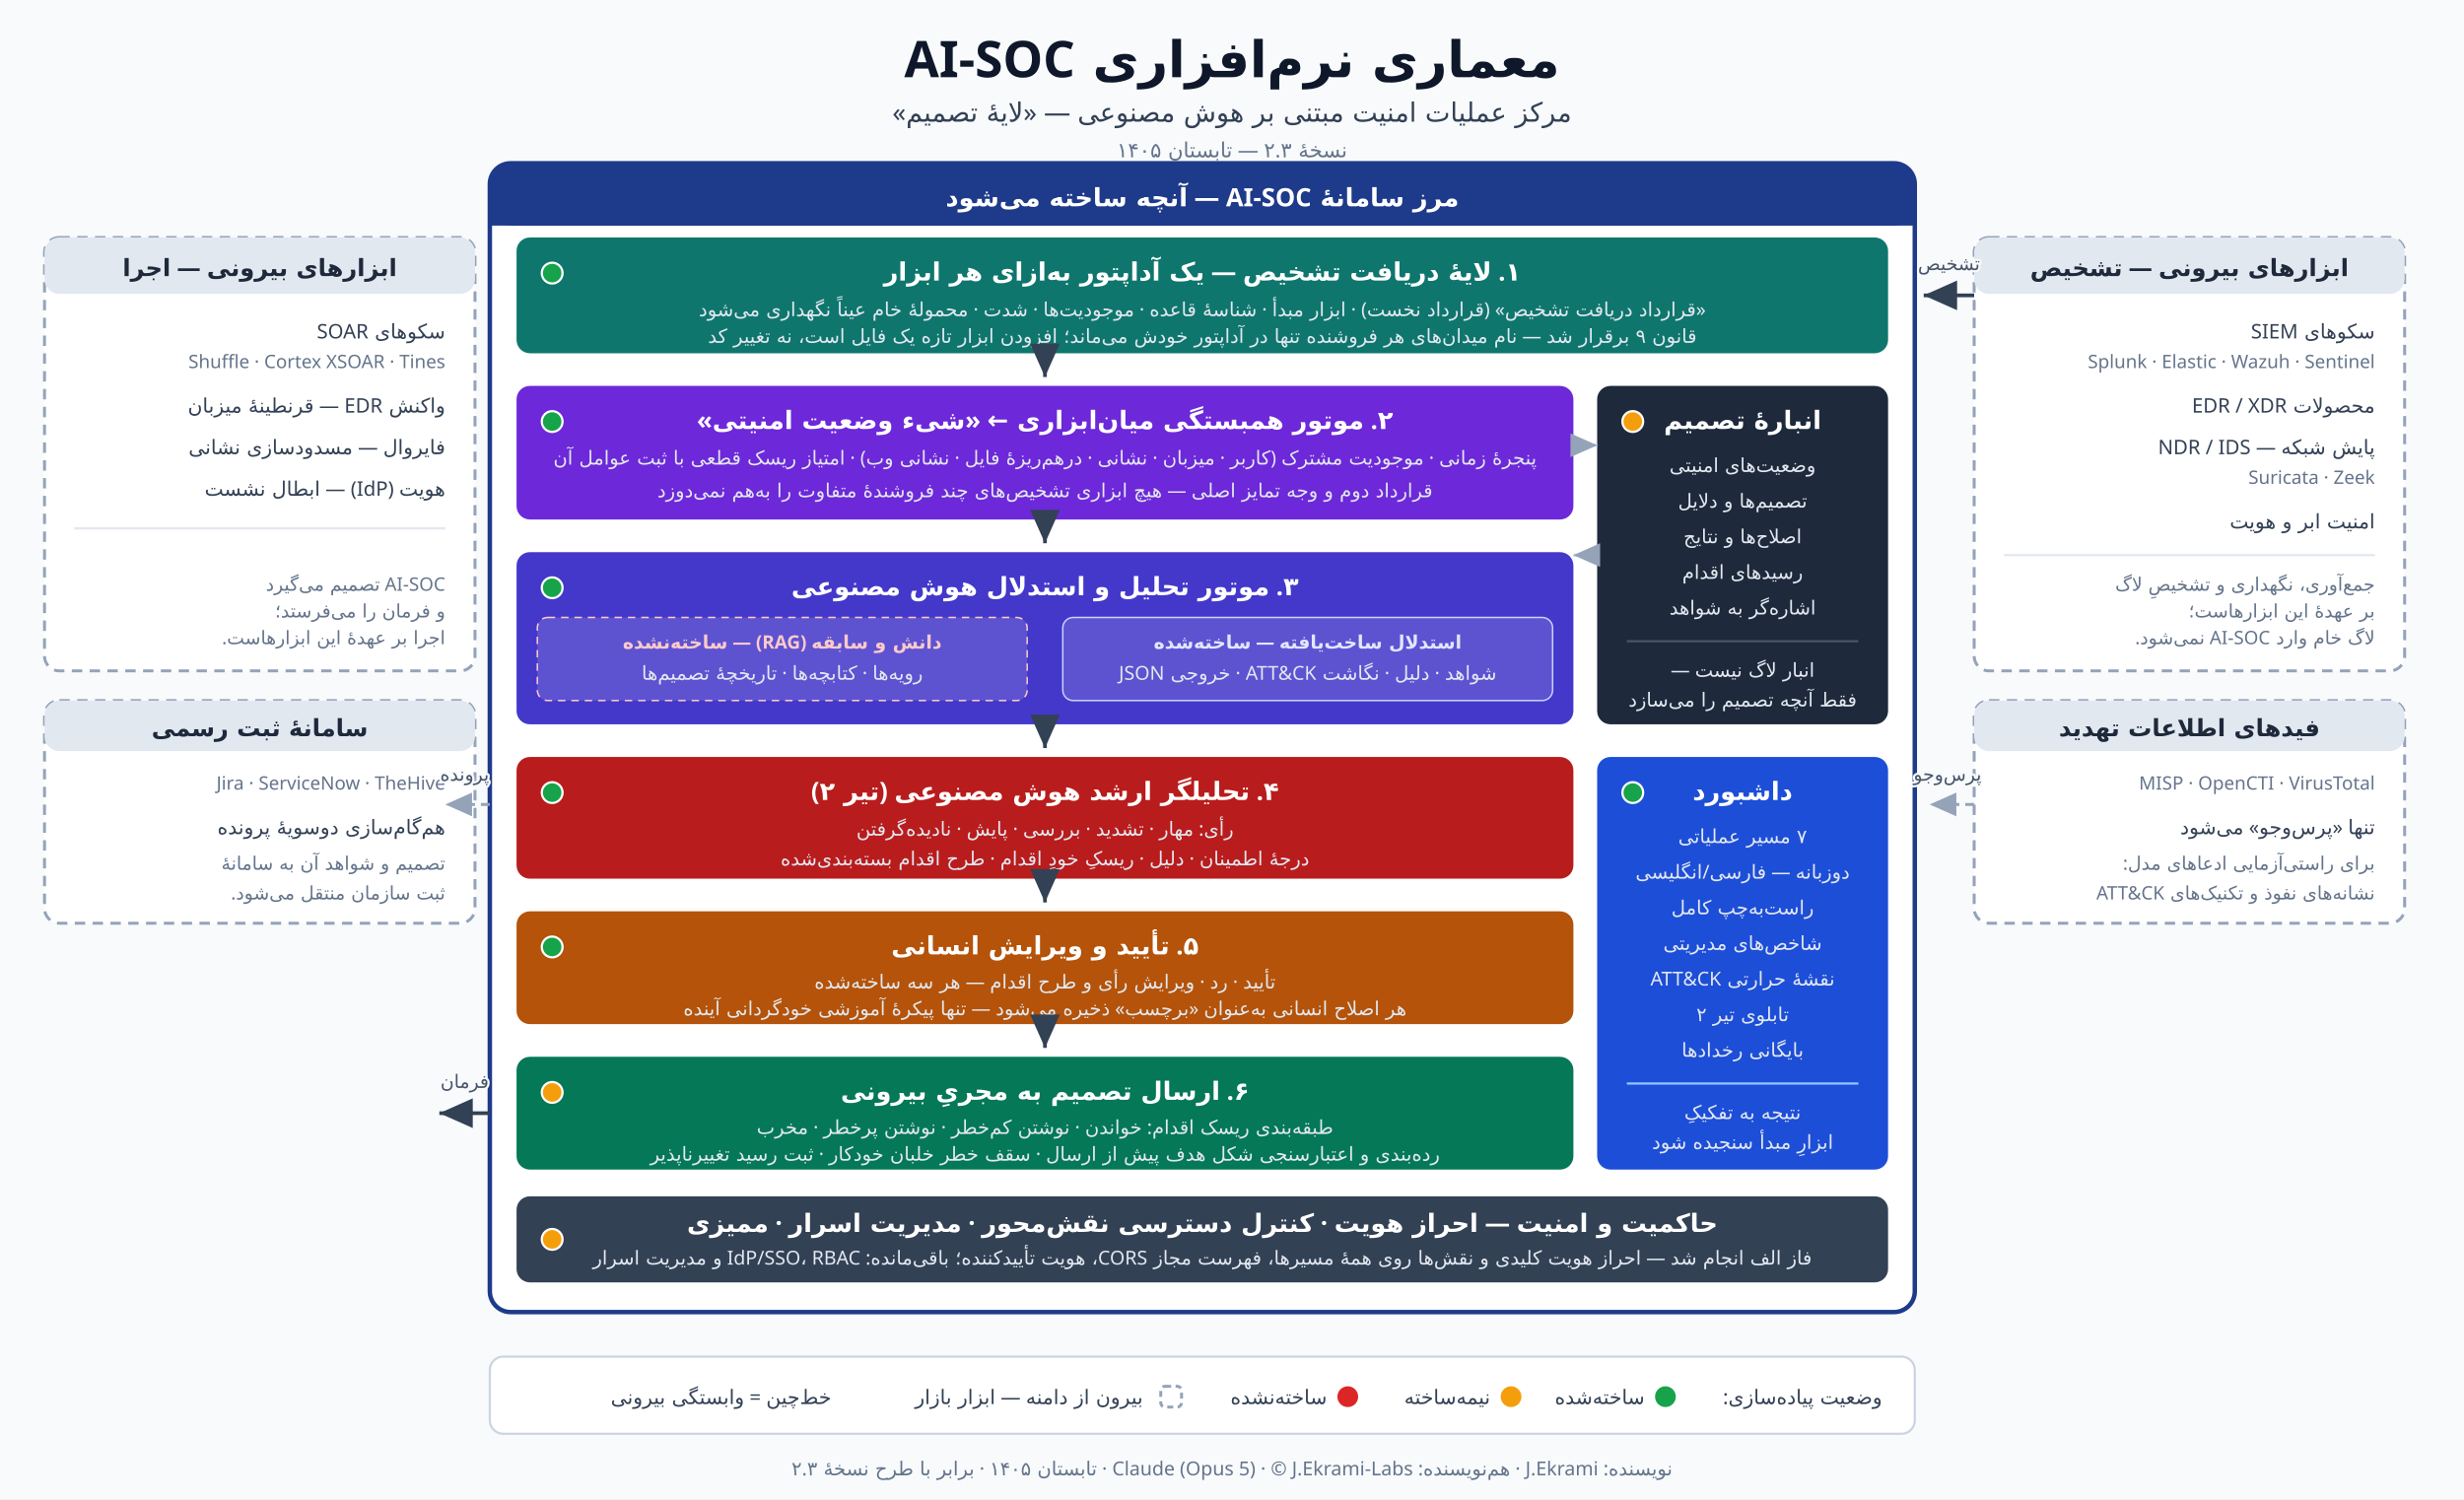
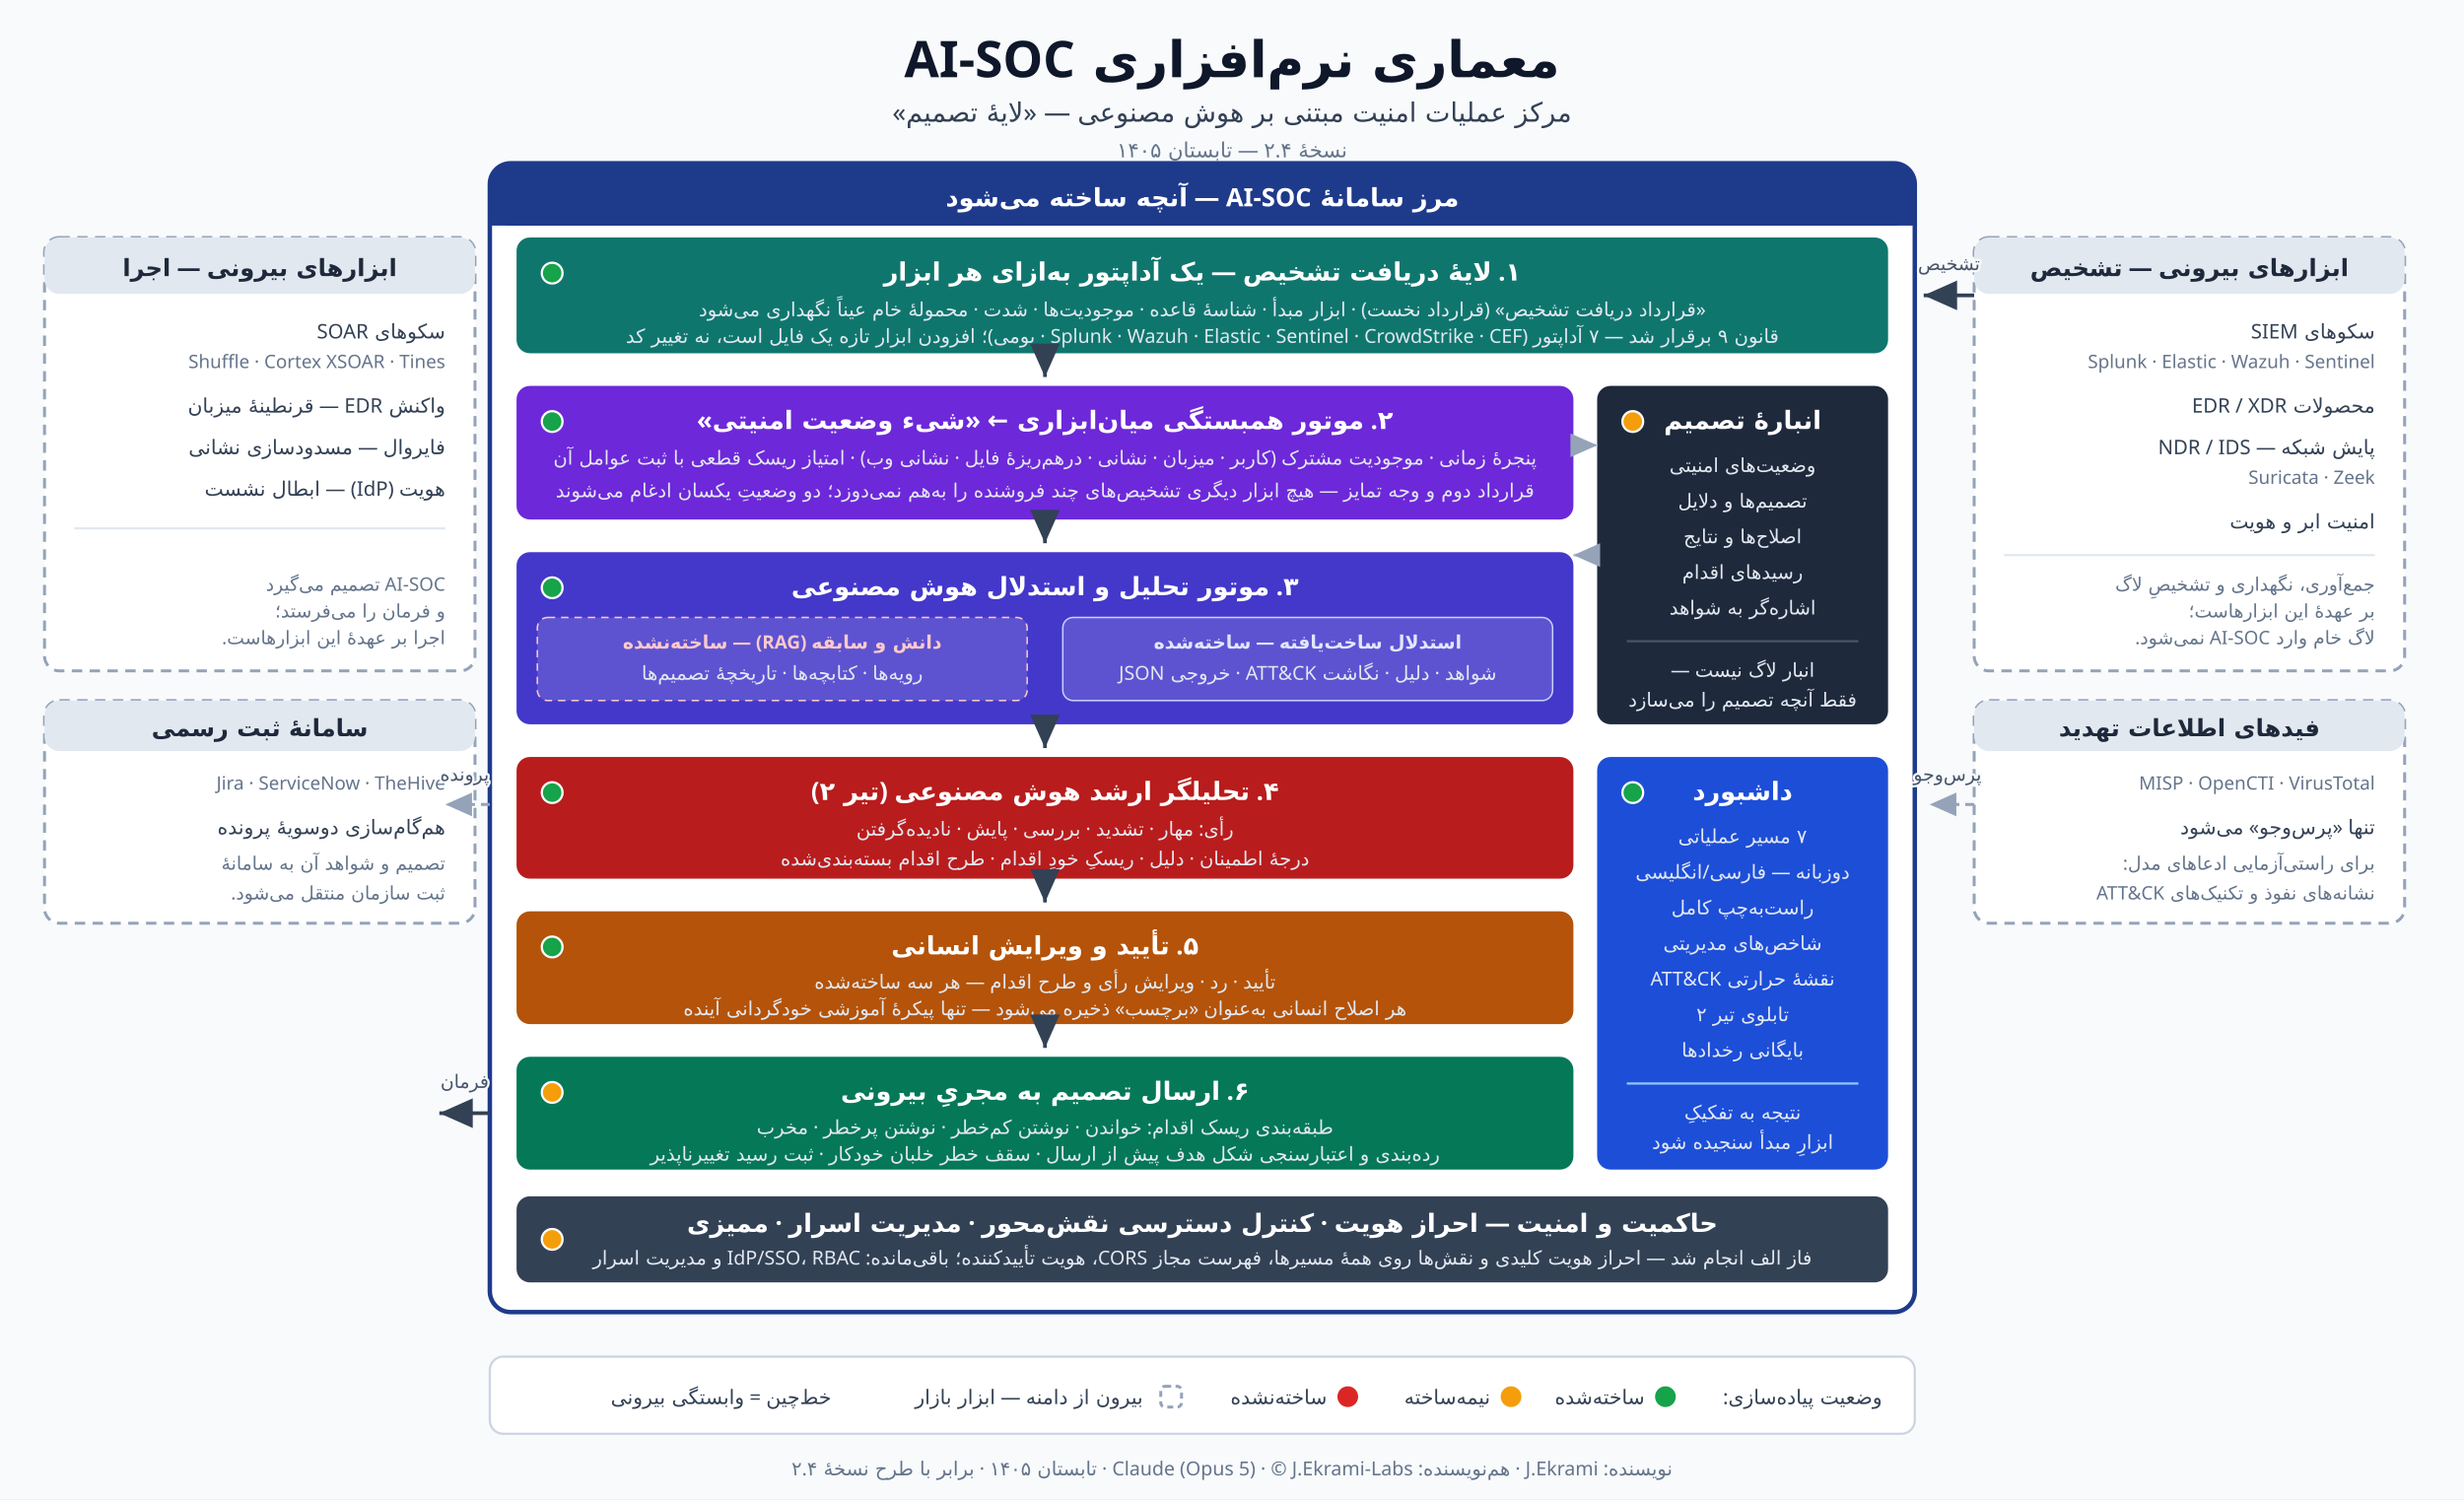
<svg xmlns="http://www.w3.org/2000/svg" viewBox="0 0 1660 1010" width="1660" height="1010" font-family="Vazirmatn, 'Segoe UI', Tahoma, 'Iranian Sans', sans-serif">
  <style>
    text { direction: rtl; }
    .ltr { direction: ltr; unicode-bidi: isolate; }
    .t1 { font-size: 34px; font-weight: 700; fill: #0f172a; }
    .t2 { font-size: 18px; fill: #334155; }
    .t3 { font-size: 14px; fill: #64748b; }
    .box-title { font-size: 17px; font-weight: 700; fill: #ffffff; }
    .box-sub { font-size: 13px; fill: #e2e8f0; }
    .ext-title { font-size: 16px; font-weight: 700; fill: #1e293b; }
    .ext-item { font-size: 13.5px; fill: #334155; }
    .ext-note { font-size: 12.5px; fill: #64748b; }
    .chip { font-size: 12.5px; font-weight: 700; }
    .lbl { font-size: 12.5px; fill: #475569; paint-order: stroke; stroke: #f8fafc; stroke-width: 3px; stroke-linejoin: round; }
    .legend { font-size: 13.5px; fill: #334155; }
    .foot { font-size: 13px; fill: #64748b; }
  </style>
  <defs>
    <marker id="arw" markerWidth="10" markerHeight="10" refX="9" refY="4" orient="auto">
      <path d="M0,0 L9,4 L0,8 z" fill="#334155" />
    </marker>
    <marker id="arwd" markerWidth="10" markerHeight="10" refX="9" refY="4" orient="auto">
      <path d="M0,0 L9,4 L0,8 z" fill="#94a3b8" />
    </marker>
  </defs>
  <rect x="0" y="0" width="1660" height="1010" fill="#f8fafc" />
  <text class="t1" x="830" y="52" text-anchor="middle">معماری نرم‌افزاری AI-SOC</text>
  <text class="t2" x="830" y="82" text-anchor="middle">مرکز عملیات امنیت مبتنی بر هوش مصنوعی — «لایهٔ تصمیم»</text>
-   <text class="t3" x="830" y="106" text-anchor="middle">نسخهٔ ۲.۳ — تابستان ۱۴۰۵</text>
+   <text class="t3" x="830" y="106" text-anchor="middle">نسخهٔ ۲.۴ — تابستان ۱۴۰۵</text>
  <rect x="1330" y="160" width="290" height="292" rx="10" fill="#ffffff" stroke="#94a3b8" stroke-width="2" stroke-dasharray="7 5" />
  <rect x="1330" y="160" width="290" height="38" rx="10" fill="#e2e8f0" />
  <text class="ext-title" x="1475" y="186" text-anchor="middle">ابزارهای بیرونی — تشخیص</text>
  <text class="ext-item" x="1600" y="228" text-anchor="start">سکوهای SIEM</text>
  <text class="ext-note ltr" x="1600" y="248" text-anchor="end">Splunk · Elastic · Wazuh · Sentinel</text>
  <text class="ext-item" x="1600" y="278" text-anchor="start">محصولات EDR / XDR</text>
  <text class="ext-item" x="1600" y="306" text-anchor="start">پایش شبکه — NDR / IDS</text>
  <text class="ext-note ltr" x="1600" y="326" text-anchor="end">Suricata · Zeek</text>
  <text class="ext-item" x="1600" y="356" text-anchor="start">امنیت ابر و هویت</text>
  <line x1="1350" y1="374" x2="1600" y2="374" stroke="#e2e8f0" stroke-width="1.5" />
  <text class="ext-note" x="1600" y="398" text-anchor="start">جمع‌آوری، نگهداری و تشخیصِ لاگ</text>
  <text class="ext-note" x="1600" y="416" text-anchor="start">بر عهدهٔ این ابزارهاست؛</text>
  <text class="ext-note" x="1600" y="434" text-anchor="start">لاگ خام وارد AI-SOC نمی‌شود.</text>
  <rect x="1330" y="472" width="290" height="150" rx="10" fill="#ffffff" stroke="#94a3b8" stroke-width="2" stroke-dasharray="7 5" />
  <rect x="1330" y="472" width="290" height="34" rx="10" fill="#e2e8f0" />
  <text class="ext-title" x="1475" y="496" text-anchor="middle">فیدهای اطلاعات تهدید</text>
  <text class="ext-note ltr" x="1600" y="532" text-anchor="end">MISP · OpenCTI · VirusTotal</text>
  <text class="ext-item" x="1600" y="562" text-anchor="start">تنها «پرس‌وجو» می‌شود</text>
  <text class="ext-note" x="1600" y="586" text-anchor="start">برای راستی‌آزمایی ادعاهای مدل:</text>
  <text class="ext-note" x="1600" y="606" text-anchor="start">نشانه‌های نفوذ و تکنیک‌های ATT&amp;CK</text>
  <rect x="30" y="160" width="290" height="292" rx="10" fill="#ffffff" stroke="#94a3b8" stroke-width="2" stroke-dasharray="7 5" />
  <rect x="30" y="160" width="290" height="38" rx="10" fill="#e2e8f0" />
  <text class="ext-title" x="175" y="186" text-anchor="middle">ابزارهای بیرونی — اجرا</text>
  <text class="ext-item" x="300" y="228" text-anchor="start">سکوهای SOAR</text>
  <text class="ext-note ltr" x="300" y="248" text-anchor="end">Shuffle · Cortex XSOAR · Tines</text>
  <text class="ext-item" x="300" y="278" text-anchor="start">واکنش EDR — قرنطینهٔ میزبان</text>
  <text class="ext-item" x="300" y="306" text-anchor="start">فایروال — مسدودسازی نشانی</text>
  <text class="ext-item" x="300" y="334" text-anchor="start">هویت (IdP) — ابطال نشست</text>
  <line x1="50" y1="356" x2="300" y2="356" stroke="#e2e8f0" stroke-width="1.5" />
  <text class="ext-note" x="300" y="398" text-anchor="start">AI-SOC تصمیم می‌گیرد</text>
  <text class="ext-note" x="300" y="416" text-anchor="start">و فرمان را می‌فرستد؛</text>
  <text class="ext-note" x="300" y="434" text-anchor="start">اجرا بر عهدهٔ این ابزارهاست.</text>
  <rect x="30" y="472" width="290" height="150" rx="10" fill="#ffffff" stroke="#94a3b8" stroke-width="2" stroke-dasharray="7 5" />
  <rect x="30" y="472" width="290" height="34" rx="10" fill="#e2e8f0" />
  <text class="ext-title" x="175" y="496" text-anchor="middle">سامانهٔ ثبت رسمی</text>
  <text class="ext-note ltr" x="300" y="532" text-anchor="end">Jira · ServiceNow · TheHive</text>
  <text class="ext-item" x="300" y="562" text-anchor="start">هم‌گام‌سازی دوسویهٔ پرونده</text>
  <text class="ext-note" x="300" y="586" text-anchor="start">تصمیم و شواهد آن به سامانهٔ</text>
  <text class="ext-note" x="300" y="606" text-anchor="start">ثبت سازمان منتقل می‌شود.</text>
  <rect x="330" y="110" width="960" height="774" rx="14" fill="#ffffff" stroke="#1e3a8a" stroke-width="3" />
  <rect x="330" y="110" width="960" height="42" rx="14" fill="#1e3a8a" />
  <rect x="330" y="140" width="960" height="12" fill="#1e3a8a" />
  <text class="box-title" x="810" y="139" text-anchor="middle">مرز سامانهٔ AI-SOC — آنچه ساخته می‌شود</text>
  <rect x="348" y="160" width="924" height="78" rx="9" fill="#0f766e" />
  <circle cx="372" cy="184" r="7" fill="#16a34a" stroke="#ffffff" stroke-width="1.5" />
  <text class="box-title" x="810" y="189" text-anchor="middle">۱. لایهٔ دریافت تشخیص — یک آداپتور به‌ازای هر ابزار</text>
  <text class="box-sub" x="810" y="213" text-anchor="middle">«قرارداد دریافت تشخیص» (قرارداد نخست) · ابزار مبدأ · شناسهٔ قاعده · موجودیت‌ها · شدت · محمولهٔ خام عیناً نگهداری می‌شود</text>
-   <text class="box-sub" x="810" y="231" text-anchor="middle">قانون ۹ برقرار شد — نام میدان‌های هر فروشنده تنها در آداپتور خودش می‌ماند؛ افزودن ابزار تازه یک فایل است، نه تغییر کد</text>
+   <text class="box-sub" x="810" y="231" text-anchor="middle">قانون ۹ برقرار شد — ۷ آداپتور (Splunk · Wazuh · Elastic · Sentinel · CrowdStrike · CEF · بومی)؛ افزودن ابزار تازه یک فایل است، نه تغییر کد</text>
  <rect x="348" y="260" width="712" height="90" rx="9" fill="#6d28d9" />
  <circle cx="372" cy="284" r="7" fill="#16a34a" stroke="#ffffff" stroke-width="1.5" />
  <text class="box-title" x="704" y="289" text-anchor="middle">۲. موتور همبستگی میان‌ابزاری ← «شیء وضعیت امنیتی»</text>
  <text class="box-sub" x="704" y="313" text-anchor="middle">پنجرهٔ زمانی · موجودیت مشترک (کاربر · میزبان · نشانی · درهم‌ریزهٔ فایل · نشانی وب) · امتیاز ریسک قطعی با ثبت عوامل آن</text>
-   <text class="box-sub" x="704" y="335" text-anchor="middle">قرارداد دوم و وجه تمایز اصلی — هیچ ابزاری تشخیص‌های چند فروشندهٔ متفاوت را به‌هم نمی‌دوزد</text>
+   <text class="box-sub" x="704" y="335" text-anchor="middle">قرارداد دوم و وجه تمایز — هیچ ابزار دیگری تشخیص‌های چند فروشنده را به‌هم نمی‌دوزد؛ دو وضعیتِ یکسان ادغام می‌شوند</text>
  <rect x="348" y="372" width="712" height="116" rx="9" fill="#4338ca" />
  <circle cx="372" cy="396" r="7" fill="#16a34a" stroke="#ffffff" stroke-width="1.5" />
  <text class="box-title" x="704" y="401" text-anchor="middle">۳. موتور تحلیل و استدلال هوش مصنوعی</text>
  <rect x="716" y="416" width="330" height="56" rx="7" fill="#ffffff" fill-opacity="0.14" stroke="#c7d2fe" stroke-width="1" />
  <text class="chip" x="881" y="437" text-anchor="middle" fill="#e0e7ff">استدلال ساخت‌یافته — ساخته‌شده</text>
  <text class="box-sub" x="881" y="458" text-anchor="middle">شواهد · دلیل · نگاشت ATT&amp;CK · خروجی JSON</text>
  <rect x="362" y="416" width="330" height="56" rx="7" fill="#ffffff" fill-opacity="0.14" stroke="#fecaca" stroke-width="1" stroke-dasharray="5 4" />
  <text class="chip" x="527" y="437" text-anchor="middle" fill="#fecaca">دانش و سابقه (RAG) — ساخته‌نشده</text>
  <text class="box-sub" x="527" y="458" text-anchor="middle">رویه‌ها · کتابچه‌ها · تاریخچهٔ تصمیم‌ها</text>
  <rect x="348" y="510" width="712" height="82" rx="9" fill="#b91c1c" />
  <circle cx="372" cy="534" r="7" fill="#16a34a" stroke="#ffffff" stroke-width="1.5" />
  <text class="box-title" x="704" y="539" text-anchor="middle">۴. تحلیلگر ارشد هوش مصنوعی (تیر ۲)</text>
  <text class="box-sub" x="704" y="563" text-anchor="middle">رأی: مهار · تشدید · بررسی · پایش · نادیده‌گرفتن</text>
  <text class="box-sub" x="704" y="583" text-anchor="middle">درجهٔ اطمینان · دلیل · ریسکِ خودِ اقدام · طرح اقدام بسته‌بندی‌شده</text>
  <rect x="348" y="614" width="712" height="76" rx="9" fill="#b45309" />
  <circle cx="372" cy="638" r="7" fill="#16a34a" stroke="#ffffff" stroke-width="1.5" />
  <text class="box-title" x="704" y="643" text-anchor="middle">۵. تأیید و ویرایش انسانی</text>
  <text class="box-sub" x="704" y="666" text-anchor="middle">تأیید · رد · ویرایش رأی و طرح اقدام — هر سه ساخته‌شده</text>
  <text class="box-sub" x="704" y="684" text-anchor="middle">هر اصلاح انسانی به‌عنوان «برچسب» ذخیره می‌شود — تنها پیکرهٔ آموزشی خودگردانی آینده</text>
  <rect x="348" y="712" width="712" height="76" rx="9" fill="#047857" />
  <circle cx="372" cy="736" r="7" fill="#f59e0b" stroke="#ffffff" stroke-width="1.5" />
  <text class="box-title" x="704" y="741" text-anchor="middle">۶. ارسال تصمیم به مجریِ بیرونی</text>
  <text class="box-sub" x="704" y="764" text-anchor="middle">طبقه‌بندی ریسک اقدام: خواندن · نوشتن کم‌خطر · نوشتن پرخطر · مخرب</text>
  <text class="box-sub" x="704" y="782" text-anchor="middle">رده‌بندی و اعتبارسنجی شکل هدف پیش از ارسال · سقف خطر خلبان خودکار · ثبت رسید تغییرناپذیر</text>
  <rect x="1076" y="260" width="196" height="228" rx="9" fill="#1e293b" />
  <circle cx="1100" cy="284" r="7" fill="#f59e0b" stroke="#ffffff" stroke-width="1.5" />
  <text class="box-title" x="1174" y="289" text-anchor="middle">انبارهٔ تصمیم</text>
  <text class="box-sub" x="1174" y="318" text-anchor="middle">وضعیت‌های امنیتی</text>
  <text class="box-sub" x="1174" y="342" text-anchor="middle">تصمیم‌ها و دلایل</text>
  <text class="box-sub" x="1174" y="366" text-anchor="middle">اصلاح‌ها و نتایج</text>
  <text class="box-sub" x="1174" y="390" text-anchor="middle">رسیدهای اقدام</text>
  <text class="box-sub" x="1174" y="414" text-anchor="middle">اشاره‌گر به شواهد</text>
  <line x1="1096" y1="432" x2="1252" y2="432" stroke="#475569" stroke-width="1.5" />
  <text class="box-sub" x="1174" y="456" text-anchor="middle">انبار لاگ نیست —</text>
  <text class="box-sub" x="1174" y="476" text-anchor="middle">فقط آنچه تصمیم را می‌سازد</text>
  <rect x="1076" y="510" width="196" height="278" rx="9" fill="#1d4ed8" />
  <circle cx="1100" cy="534" r="7" fill="#16a34a" stroke="#ffffff" stroke-width="1.5" />
  <text class="box-title" x="1174" y="539" text-anchor="middle">داشبورد</text>
  <text class="box-sub" x="1174" y="568" text-anchor="middle">۷ مسیر عملیاتی</text>
  <text class="box-sub" x="1174" y="592" text-anchor="middle">دوزبانه — فارسی/انگلیسی</text>
  <text class="box-sub" x="1174" y="616" text-anchor="middle">راست‌به‌چپ کامل</text>
  <text class="box-sub" x="1174" y="640" text-anchor="middle">شاخص‌های مدیریتی</text>
  <text class="box-sub" x="1174" y="664" text-anchor="middle">نقشهٔ حرارتی ATT&amp;CK</text>
  <text class="box-sub" x="1174" y="688" text-anchor="middle">تابلوی تیر ۲</text>
  <text class="box-sub" x="1174" y="712" text-anchor="middle">بایگانی رخدادها</text>
  <line x1="1096" y1="730" x2="1252" y2="730" stroke="#93c5fd" stroke-width="1.5" />
  <text class="box-sub" x="1174" y="754" text-anchor="middle">نتیجه به تفکیکِ</text>
  <text class="box-sub" x="1174" y="774" text-anchor="middle">ابزارِ مبدأ سنجیده شود</text>
  <rect x="348" y="806" width="924" height="58" rx="9" fill="#334155" />
  <circle cx="372" cy="835" r="7" fill="#f59e0b" stroke="#ffffff" stroke-width="1.5" />
  <text class="box-title" x="810" y="830" text-anchor="middle">حاکمیت و امنیت — احراز هویت · کنترل دسترسی نقش‌محور · مدیریت اسرار · ممیزی</text>
  <text class="box-sub" x="810" y="852" text-anchor="middle">فاز الف انجام شد — احراز هویت کلیدی و نقش‌ها روی همهٔ مسیرها، فهرست مجاز CORS، هویت تأییدکننده؛ باقی‌مانده: IdP/SSO، RBAC و مدیریت اسرار</text>
  <line x1="1330" y1="199" x2="1296" y2="199" stroke="#334155" stroke-width="2.5" marker-end="url(#arw)" />
  <text class="lbl" x="1313" y="182" text-anchor="middle">تشخیص</text>
  <line x1="704" y1="238" x2="704" y2="254" stroke="#334155" stroke-width="2.5" marker-end="url(#arw)" />
  <line x1="704" y1="350" x2="704" y2="366" stroke="#334155" stroke-width="2.5" marker-end="url(#arw)" />
  <line x1="704" y1="488" x2="704" y2="504" stroke="#334155" stroke-width="2.5" marker-end="url(#arw)" />
  <line x1="704" y1="592" x2="704" y2="608" stroke="#334155" stroke-width="2.5" marker-end="url(#arw)" />
  <line x1="704" y1="690" x2="704" y2="706" stroke="#334155" stroke-width="2.5" marker-end="url(#arw)" />
  <line x1="330" y1="750" x2="296" y2="750" stroke="#334155" stroke-width="2.5" marker-end="url(#arw)" />
  <text class="lbl" x="313" y="733" text-anchor="middle">فرمان</text>
  <path d="M1330 542 L1300 542" stroke="#94a3b8" stroke-width="2" stroke-dasharray="6 4" marker-end="url(#arwd)" />
  <text class="lbl" x="1312" y="526" text-anchor="middle">پرس‌وجو</text>
  <path d="M330 542 L300 542" stroke="#94a3b8" stroke-width="2" stroke-dasharray="6 4" marker-end="url(#arwd)" />
  <text class="lbl" x="313" y="526" text-anchor="middle">پرونده</text>
  <path d="M1076 374 L1060 374" stroke="#c7d2fe" stroke-width="2" stroke-dasharray="6 4" marker-end="url(#arwd)" />
  <path d="M1060 300 L1076 300" stroke="#c7d2fe" stroke-width="2" stroke-dasharray="6 4" marker-end="url(#arwd)" />
  <rect x="330" y="914" width="960" height="52" rx="9" fill="#ffffff" stroke="#cbd5e1" stroke-width="1.5" />
  <text class="legend" x="1268" y="946" text-anchor="start">وضعیت پیاده‌سازی:</text>
  <circle cx="1122" cy="941" r="7" fill="#16a34a" />
  <text class="legend" x="1108" y="946" text-anchor="start">ساخته‌شده</text>
  <circle cx="1018" cy="941" r="7" fill="#f59e0b" />
  <text class="legend" x="1004" y="946" text-anchor="start">نیمه‌ساخته</text>
  <circle cx="908" cy="941" r="7" fill="#dc2626" />
  <text class="legend" x="894" y="946" text-anchor="start">ساخته‌نشده</text>
  <rect x="782" y="934" width="14" height="14" rx="3" fill="#ffffff" stroke="#94a3b8" stroke-width="2" stroke-dasharray="4 3" />
  <text class="legend" x="770" y="946" text-anchor="start">بیرون از دامنه — ابزار بازار</text>
  <text class="legend" x="560" y="946" text-anchor="start">خط‌چین = وابستگی بیرونی</text>
-   <text class="foot" x="830" y="994" text-anchor="middle">نویسنده: J.Ekrami · هم‌نویسنده: Claude (Opus 5) · © J.Ekrami-Labs · تابستان ۱۴۰۵ · برابر با طرح نسخهٔ ۲.۳</text>
+   <text class="foot" x="830" y="994" text-anchor="middle">نویسنده: J.Ekrami · هم‌نویسنده: Claude (Opus 5) · © J.Ekrami-Labs · تابستان ۱۴۰۵ · برابر با طرح نسخهٔ ۲.۴</text>
</svg>
